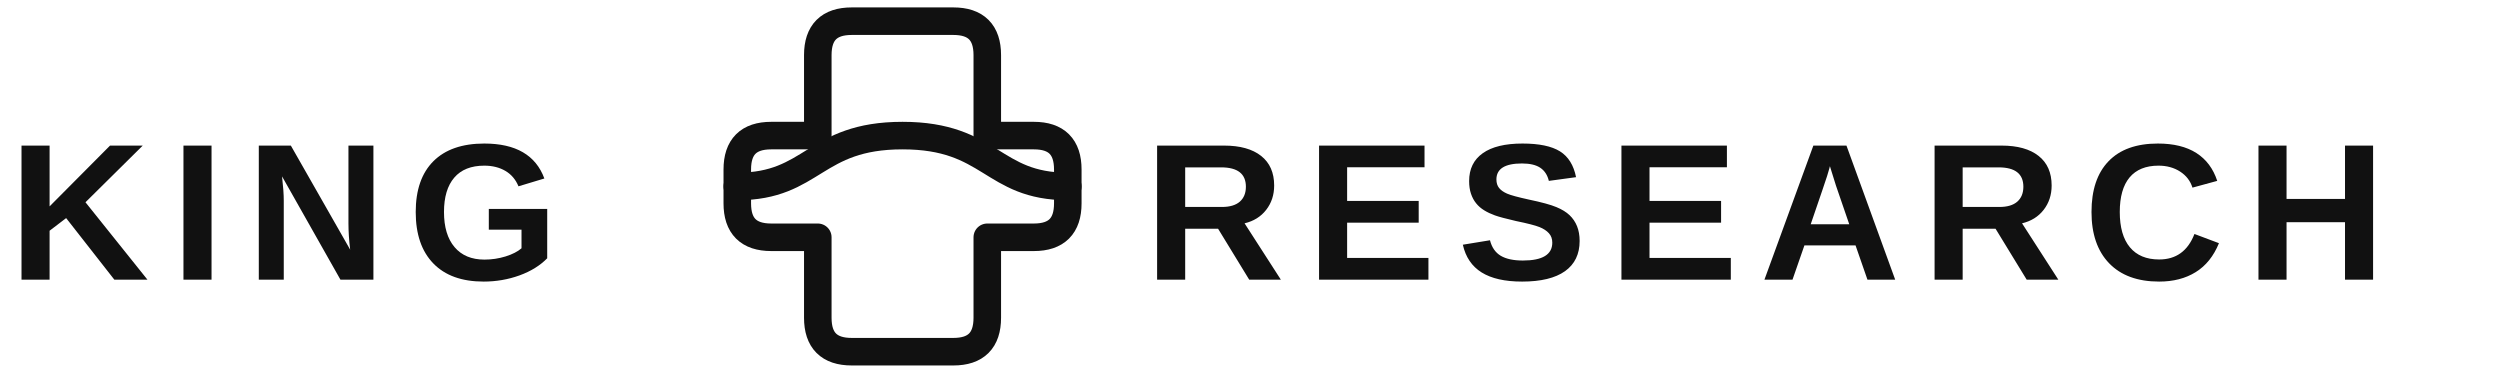
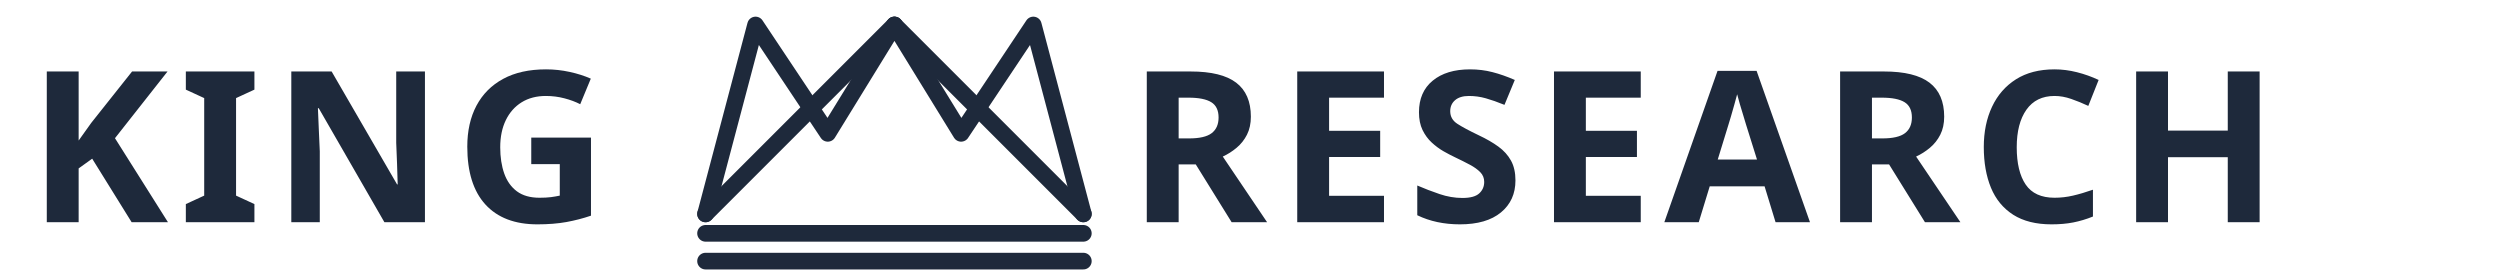
- <svg xmlns="http://www.w3.org/2000/svg" viewBox="0 0 590 88" fill="none">
-   <style>
-     .logo-text {
-       font-family: 'Arial Black', 'Helvetica Neue', Arial, sans-serif;
-       font-weight: 900;
-       font-size: 46px;
-       fill: #111111;
-       letter-spacing: 5px;
-     }
-   </style>
-   <text class="logo-text" x="2" y="66">KING</text>
-   <g transform="translate(174, 5)">
-     <path d="M27,0 L51,0 Q59,0 59,8 L59,27 L70,27 Q78,27 78,35 L78,43 Q78,51 70,51 L59,51 L59,70 Q59,78 51,78 L27,78 Q19,78 19,70 L19,51 L8,51 Q0,51 0,43 L0,35 Q0,27 8,27 L19,27 L19,8 Q19,0 27,0 Z" stroke="#111111" stroke-width="6.5" stroke-linejoin="round" fill="none" />
-     <path d="M0,39 C18,39 18,27 39,27 C60,27 60,39 78,39" stroke="#111111" stroke-width="6.5" stroke-linecap="round" fill="none" />
+ <svg xmlns="http://www.w3.org/2000/svg" viewBox="0 0 900 100" fill="none">
+   <text x="10" y="80" font-family="'Arial Black', 'Franklin Gothic Heavy', Impact, sans-serif" font-weight="900" font-size="76" fill="#1e293b" letter-spacing="4">KING</text>
+   <g transform="translate(252, 4)" stroke="#1e293b" stroke-width="6" fill="none" stroke-linecap="round" stroke-linejoin="round">
+     <polyline points="2,73 20,5 46,44 70,5 94,44 120,5 138,73" />
+     <line x1="2" y1="73" x2="70" y2="5" />
+     <line x1="138" y1="73" x2="70" y2="5" />
+     <line x1="2" y1="80" x2="138" y2="80" />
+     <line x1="2" y1="90" x2="138" y2="90" />
  </g>
-   <text class="logo-text" x="270" y="66">RESEARCH</text>
+   <text x="406" y="80" font-family="'Arial Black', 'Franklin Gothic Heavy', Impact, sans-serif" font-weight="900" font-size="76" fill="#1e293b" letter-spacing="4">RESEARCH</text>
</svg>
